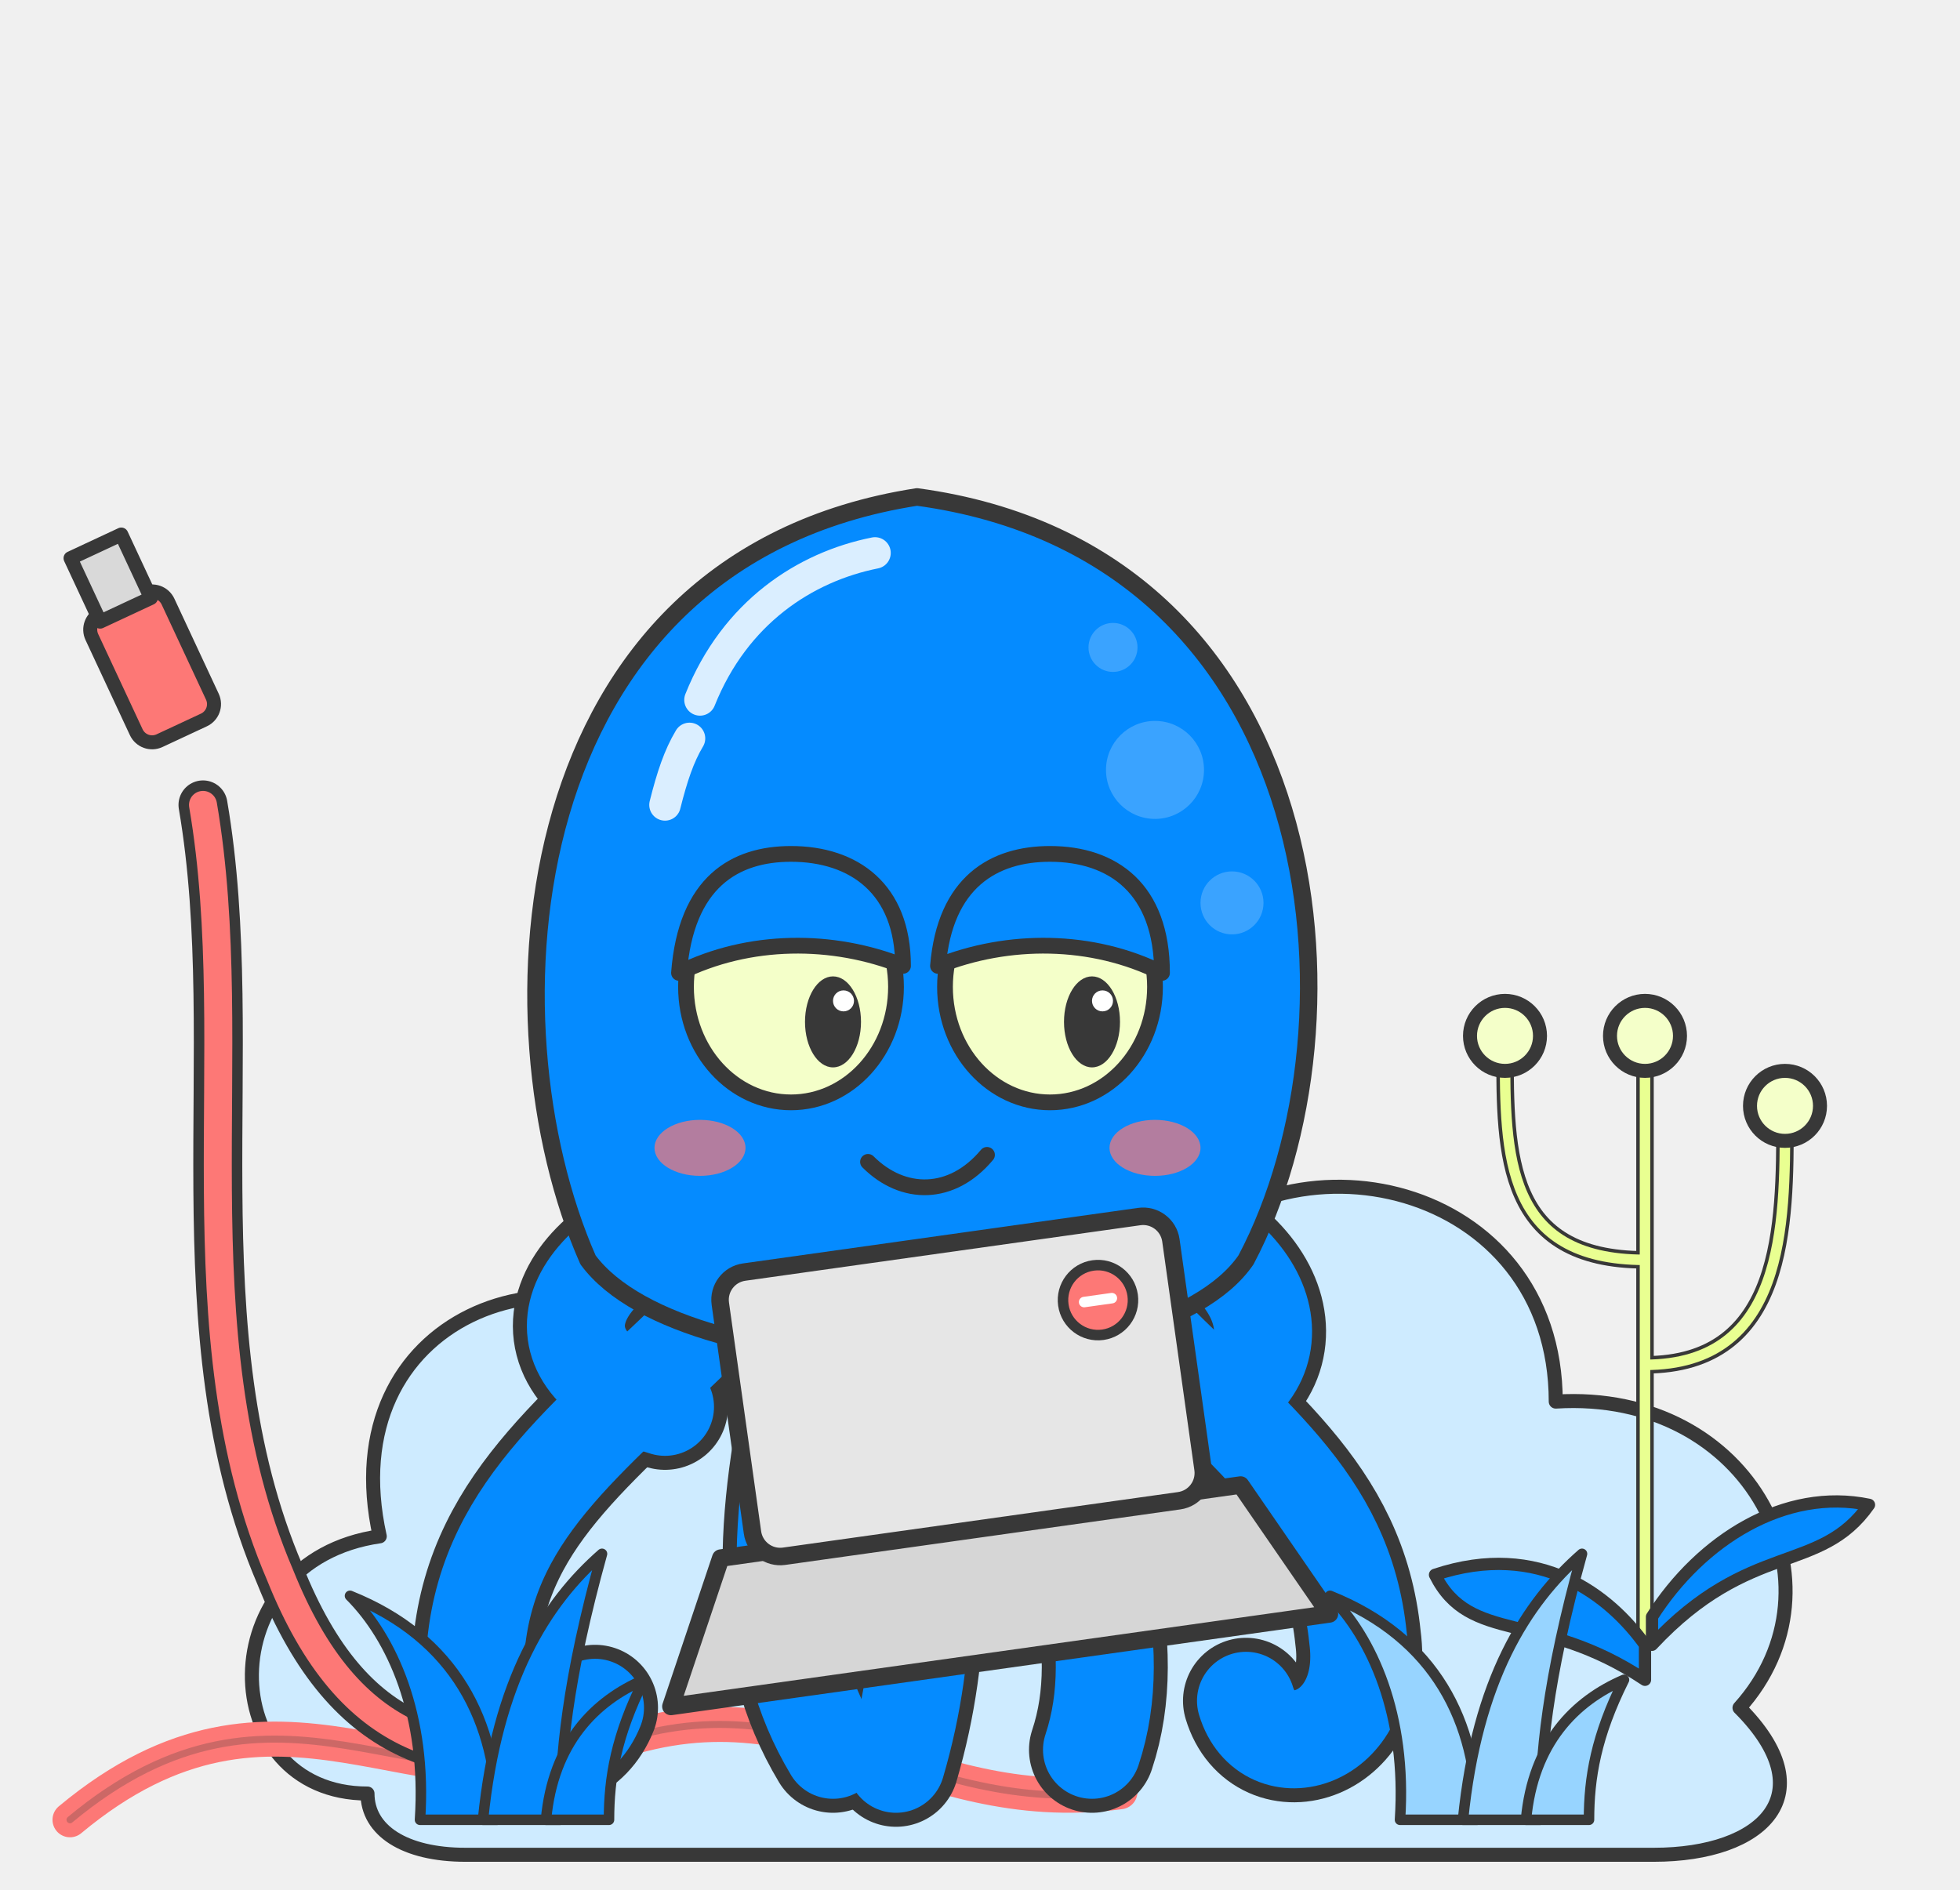
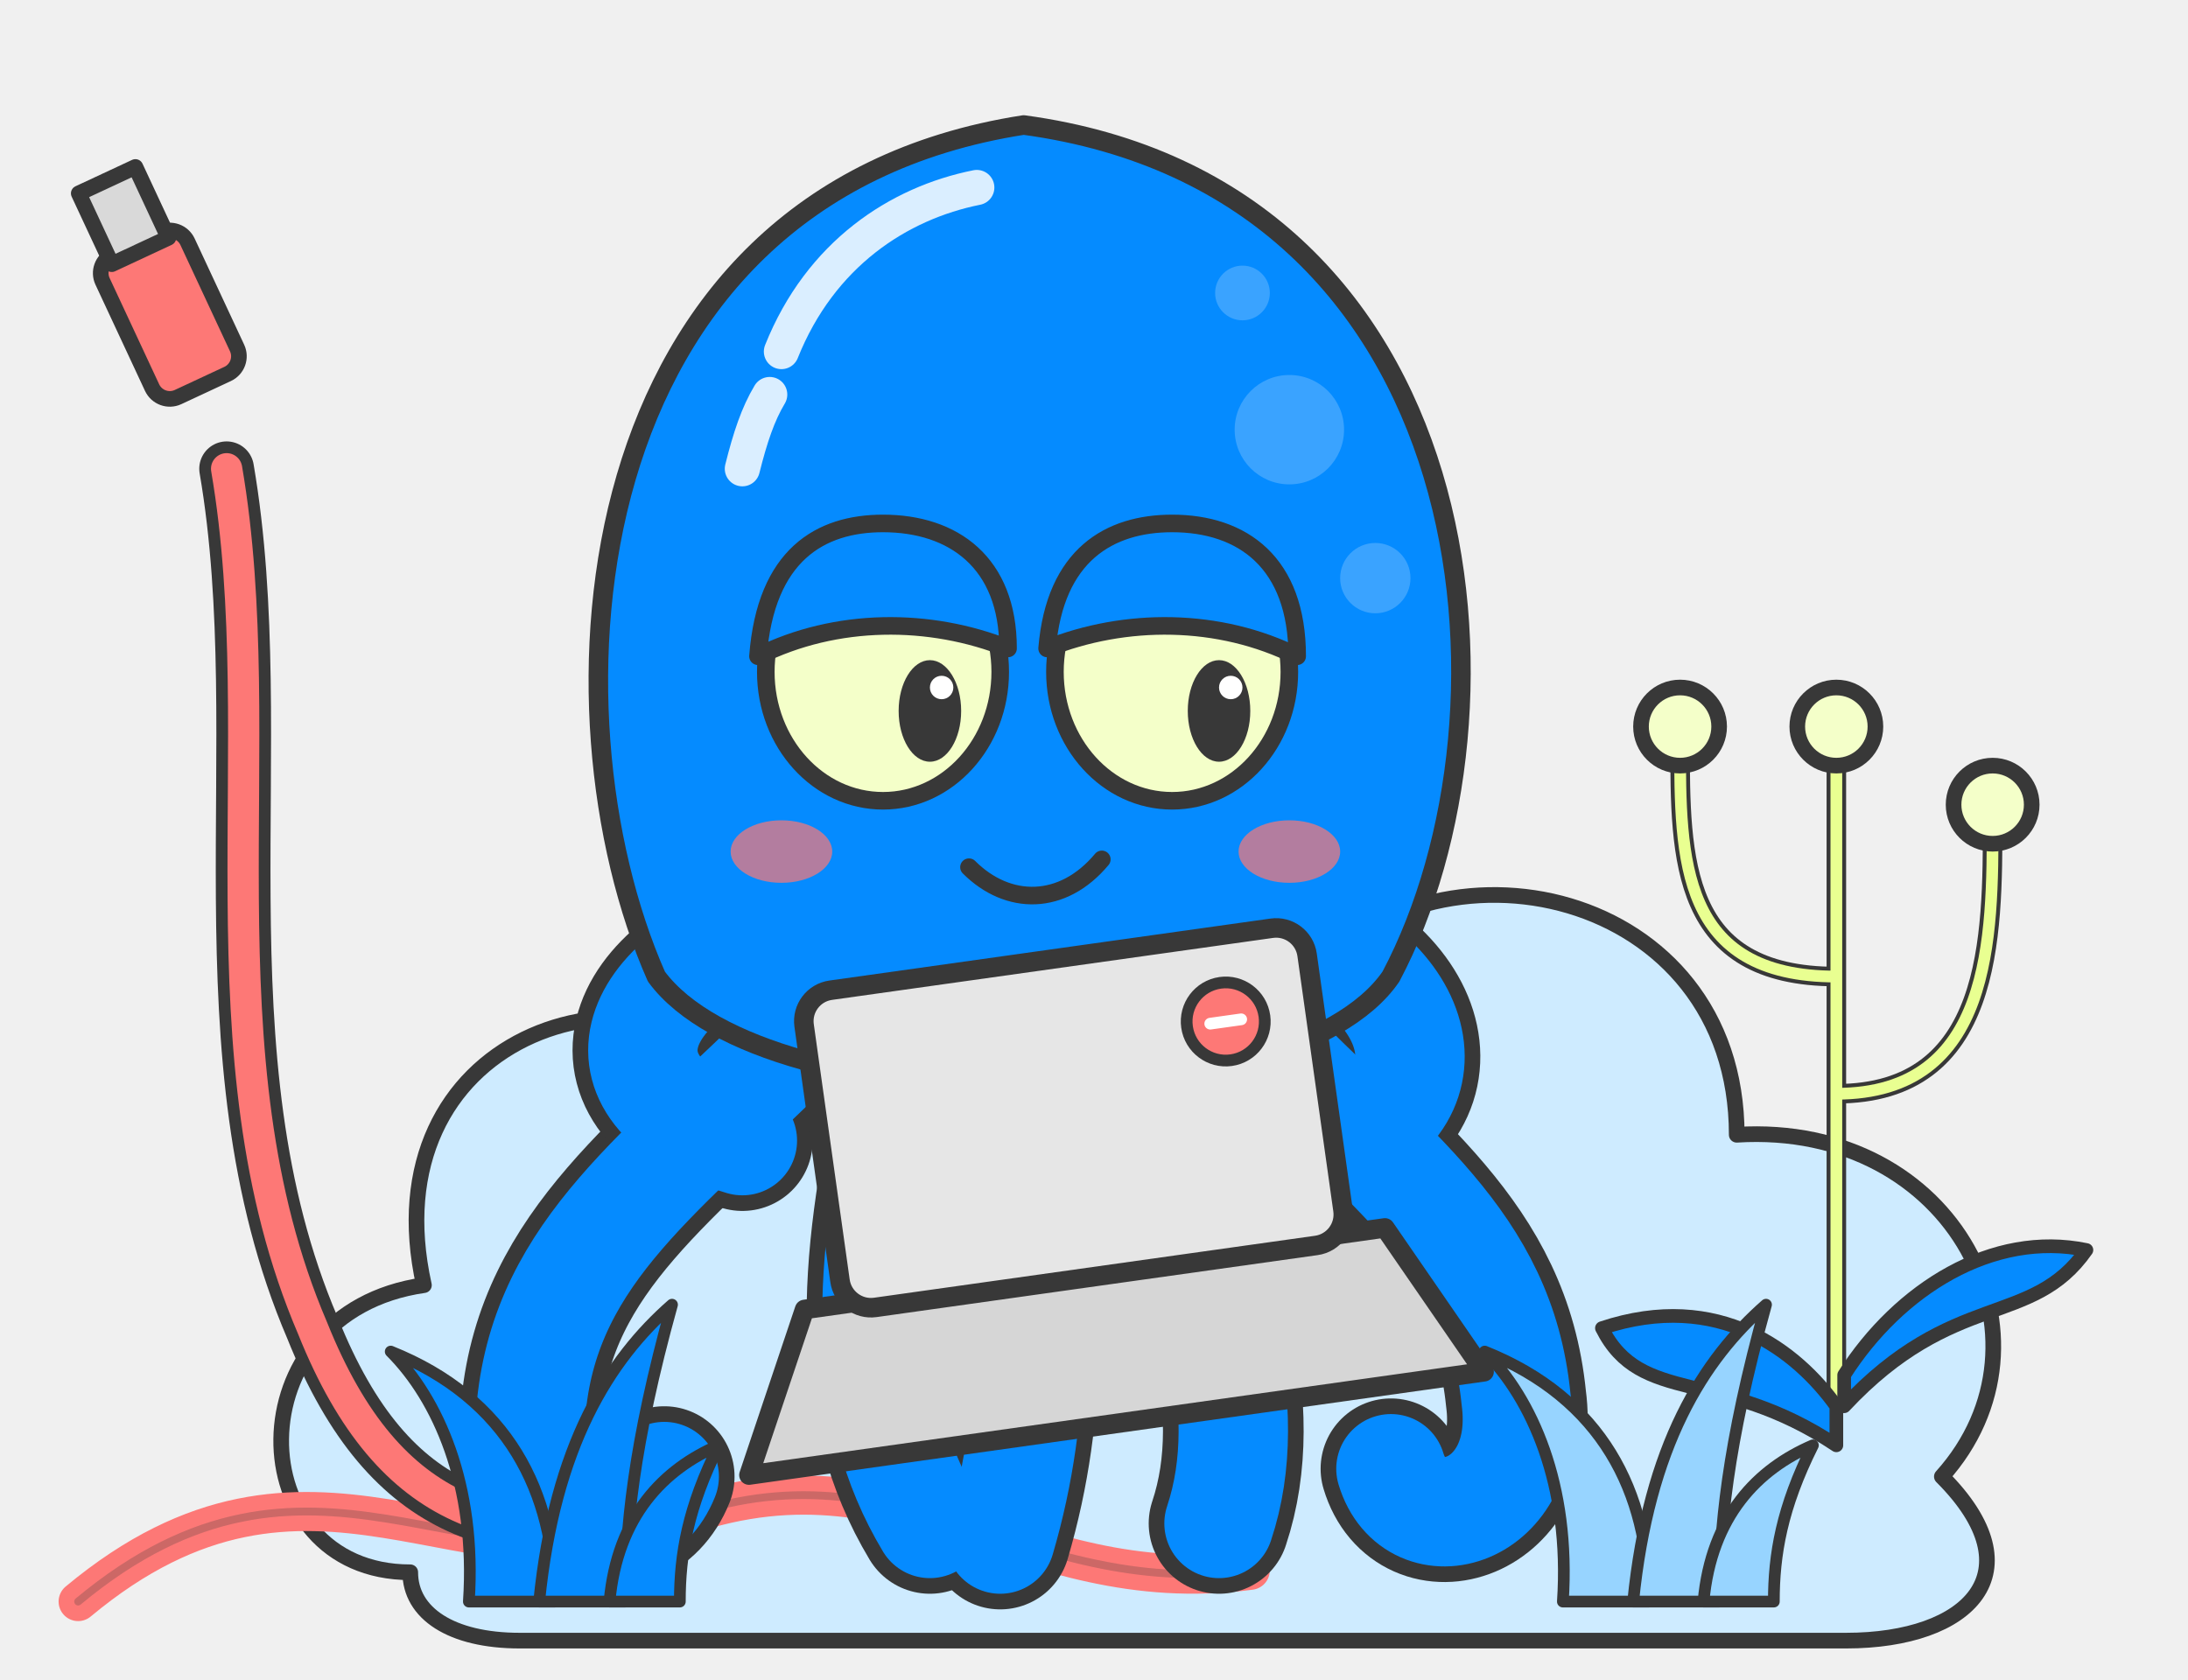
- <svg xmlns="http://www.w3.org/2000/svg" viewBox="0 0 560 540" fill="none" stroke-linecap="round" stroke-linejoin="round">
+ <svg xmlns="http://www.w3.org/2000/svg" viewBox="0 110 560 430" fill="none" stroke-linecap="round" stroke-linejoin="round">
  <g transform="translate(70 250) scale(1.75)">
    <path d="M20 150 C-5 150 -6 112 22 108 C14 72 52 58 74 78 C82 40 132 32 150 64 C170 40 214 50 214 86 C246 84 262 116 244 136 C258 150 248 160 230 160 L36 160 C26 160 20 156 20 150Z" fill="#ceebff" stroke="#383838" stroke-width="2.29" />
  </g>
  <path d="M20 520 C80 470 120 520 170 500 C230 476 260 520 320 512" stroke="#fd7876" stroke-width="10" />
  <path d="M20 520 C80 470 120 520 170 500 C230 476 260 520 320 512" stroke="#383838" stroke-width="2" opacity=".25" />
  <g transform="rotate(-25 46 196)">
    <rect x="34" y="170" width="24" height="40" rx="5" fill="#fd7876" stroke="#383838" stroke-width="4" />
    <rect x="38" y="152" width="16" height="20" fill="#d9d9d9" stroke="#383838" stroke-width="4" />
  </g>
  <path d="M58 230 C70 300 50 380 80 450 C100 500 130 505 170 500" stroke="#383838" stroke-width="14" />
  <path d="M58 230 C70 300 50 380 80 450 C100 500 130 505 170 500" stroke="#fd7876" stroke-width="8" />
  <g transform="translate(0 30)">
    <g stroke="#383838" stroke-width="36">
      <path d="M205 345 C170 380 140 400 136 440 C132 470 162 478 170 458" />
      <path d="M232 360 C222 405 220 440 238 470" />
      <path d="M262 365 C264 410 266 440 256 474" />
      <path d="M294 360 C310 405 322 440 312 470" />
      <path d="M322 345 C356 380 384 398 388 438 C392 468 362 476 356 456" />
      <path d="M200 318 C160 330 150 360 190 372" />
      <path d="M330 318 C368 332 372 366 336 374" />
    </g>
    <g stroke="#058bff" stroke-width="28">
      <path d="M205 345 C170 380 140 400 136 440 C132 470 162 478 170 458" />
      <path d="M232 360 C222 405 220 440 238 470" />
      <path d="M262 365 C264 410 266 440 256 474" />
      <path d="M294 360 C310 405 322 440 312 470" />
      <path d="M322 345 C356 380 384 398 388 438 C392 468 362 476 356 456" />
      <path d="M200 318 C160 330 150 360 190 372" />
      <path d="M330 318 C368 332 372 366 336 374" />
    </g>
    <path d="M168 330 C138 262 146 130 262 112 C380 128 392 262 356 330 C330 368 196 368 168 330Z" fill="#058bff" stroke="#383838" stroke-width="5" />
    <g fill="#3aa3ff">
      <circle cx="330" cy="190" r="14" />
      <circle cx="352" cy="228" r="9" />
      <circle cx="318" cy="155" r="7" />
    </g>
    <path d="M200 170 C210 145 230 132 250 128" stroke="#fff" stroke-width="9" opacity=".85" />
    <path d="M190 200 C192 192 194 186 197 181" stroke="#fff" stroke-width="9" opacity=".85" />
    <g stroke="#383838" stroke-width="4.5">
      <ellipse cx="226" cy="252" rx="30" ry="33" fill="#f4ffc9" />
      <ellipse cx="300" cy="252" rx="30" ry="33" fill="#f4ffc9" />
    </g>
    <g fill="#383838">
      <ellipse cx="238" cy="262" rx="8" ry="13" />
      <ellipse cx="312" cy="262" rx="8" ry="13" />
    </g>
    <circle cx="241" cy="256" r="3" fill="#fff" />
    <circle cx="315" cy="256" r="3" fill="#fff" />
    <g fill="#058bff" stroke="#383838" stroke-width="4.5">
      <path d="M194 248 C196 222 210 214 226 214 C244 214 258 224 258 246 C238 238 214 238 194 248Z" />
      <path d="M268 246 C270 222 284 214 300 214 C318 214 332 224 332 248 C312 238 288 238 268 246Z" />
    </g>
    <path d="M248 302 C258 312 272 312 282 300" stroke="#383838" stroke-width="4.5" />
    <ellipse cx="200" cy="298" rx="13" ry="8" fill="#fd7876" opacity=".7" />
    <ellipse cx="330" cy="298" rx="13" ry="8" fill="#fd7876" opacity=".7" />
  </g>
  <g transform="translate(0 52) rotate(-8 300 380)">
    <path d="M205 380 L355 380 L375 420 L185 420Z" fill="#d6d6d6" stroke="#383838" stroke-width="5" />
    <rect x="215" y="300" width="130" height="82" rx="8" fill="#e6e6e6" stroke="#383838" stroke-width="5" />
    <circle cx="322" cy="322" r="10" fill="#fd7876" stroke="#383838" stroke-width="3" />
    <path d="M318 322 L326 322" stroke="#fff" stroke-width="3" />
  </g>
  <g stroke="#383838" stroke-width="5">
    <path d="M470 470 L470 300 M470 360 C430 360 430 330 430 300 M470 390 C510 390 510 350 510 320" />
  </g>
  <g stroke="#e9ff91" stroke-width="3">
    <path d="M470 470 L470 300 M470 360 C430 360 430 330 430 300 M470 390 C510 390 510 350 510 320" />
  </g>
  <g fill="#f4ffc9" stroke="#383838" stroke-width="4">
    <circle cx="470" cy="296" r="10" />
    <circle cx="430" cy="296" r="10" />
    <circle cx="510" cy="316" r="10" />
  </g>
  <g fill="#058bff" stroke="#383838" stroke-width="3.5">
    <path d="M470 480 C440 460 420 470 410 450 C440 440 460 456 470 470Z" />
    <path d="M472 470 C500 440 520 450 534 430 C510 425 486 440 472 462Z" />
  </g>
  <g transform="translate(120 520)" fill="#058bff" stroke="#383838" stroke-width="3">
    <path d="M0 0 C2 -30 -8 -52 -20 -64 C10 -52 22 -28 22 0Z" />
    <path d="M18 0 C22 -40 36 -62 52 -76 C42 -40 40 -18 40 0Z" />
    <path d="M36 0 C38 -22 50 -34 64 -40 C56 -24 54 -12 54 0Z" />
  </g>
  <g transform="translate(400 520)" fill="#97d4ff" stroke="#383838" stroke-width="3">
    <path d="M0 0 C2 -30 -8 -52 -20 -64 C10 -52 22 -28 22 0Z" />
    <path d="M18 0 C22 -40 36 -62 52 -76 C42 -40 40 -18 40 0Z" />
    <path d="M36 0 C38 -22 50 -34 64 -40 C56 -24 54 -12 54 0Z" />
  </g>
</svg>
